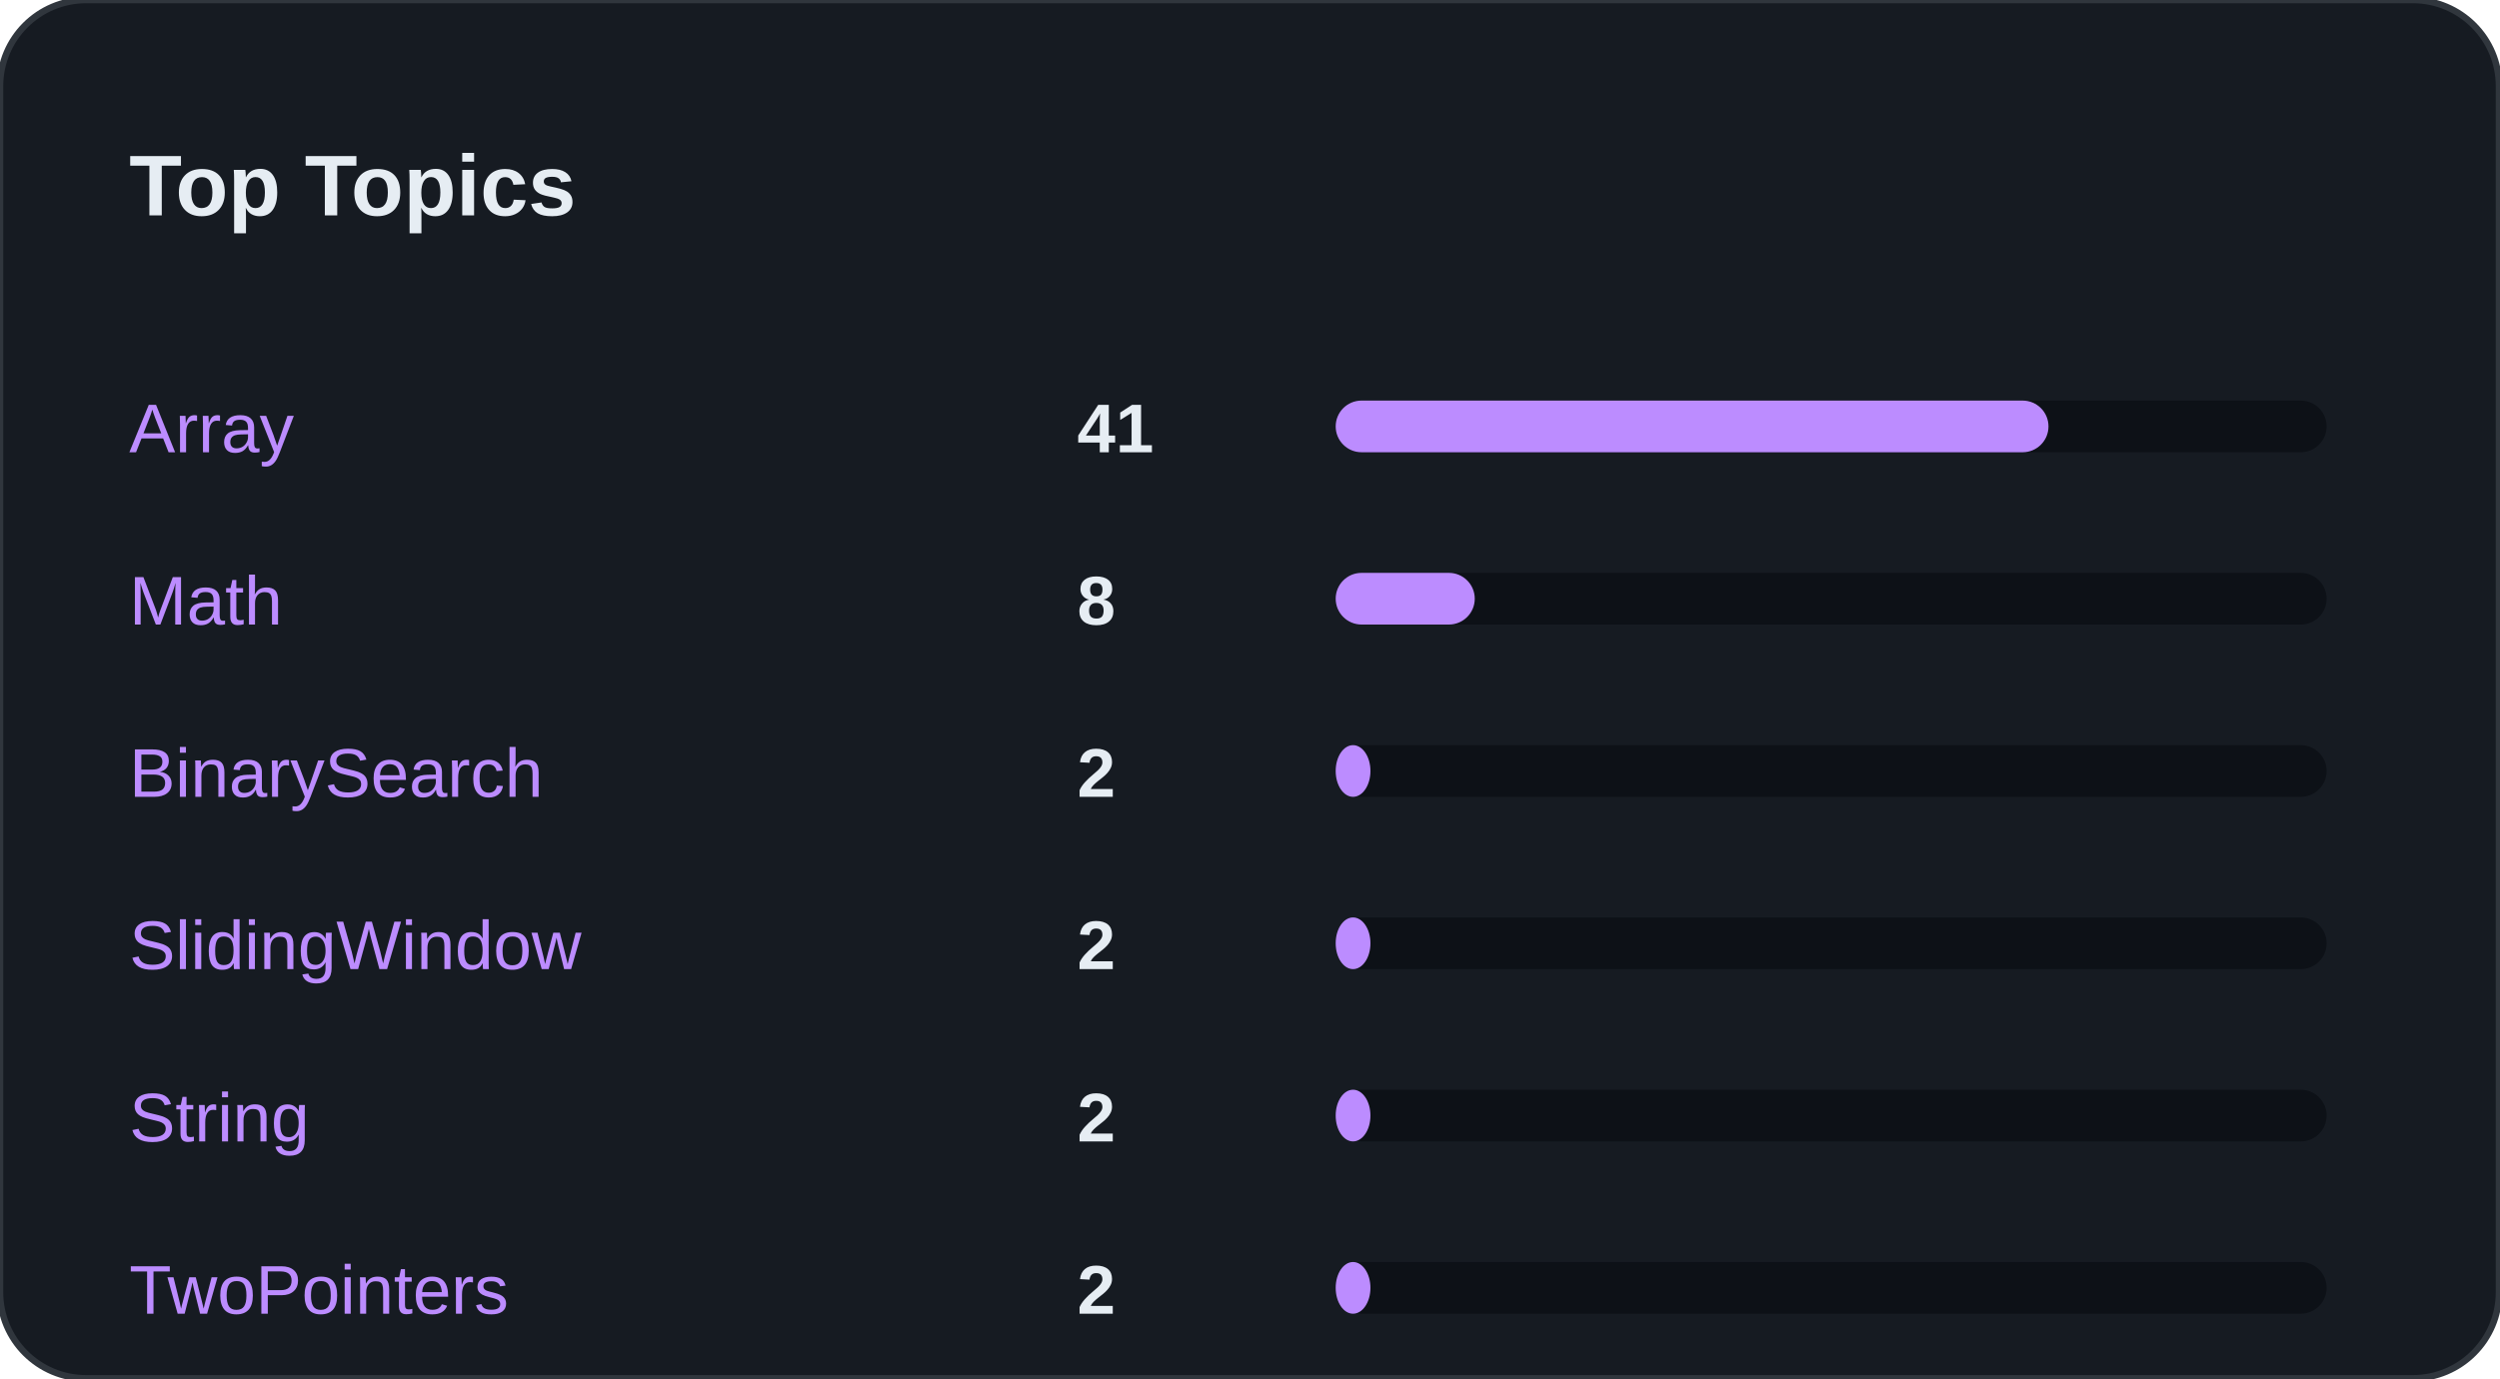
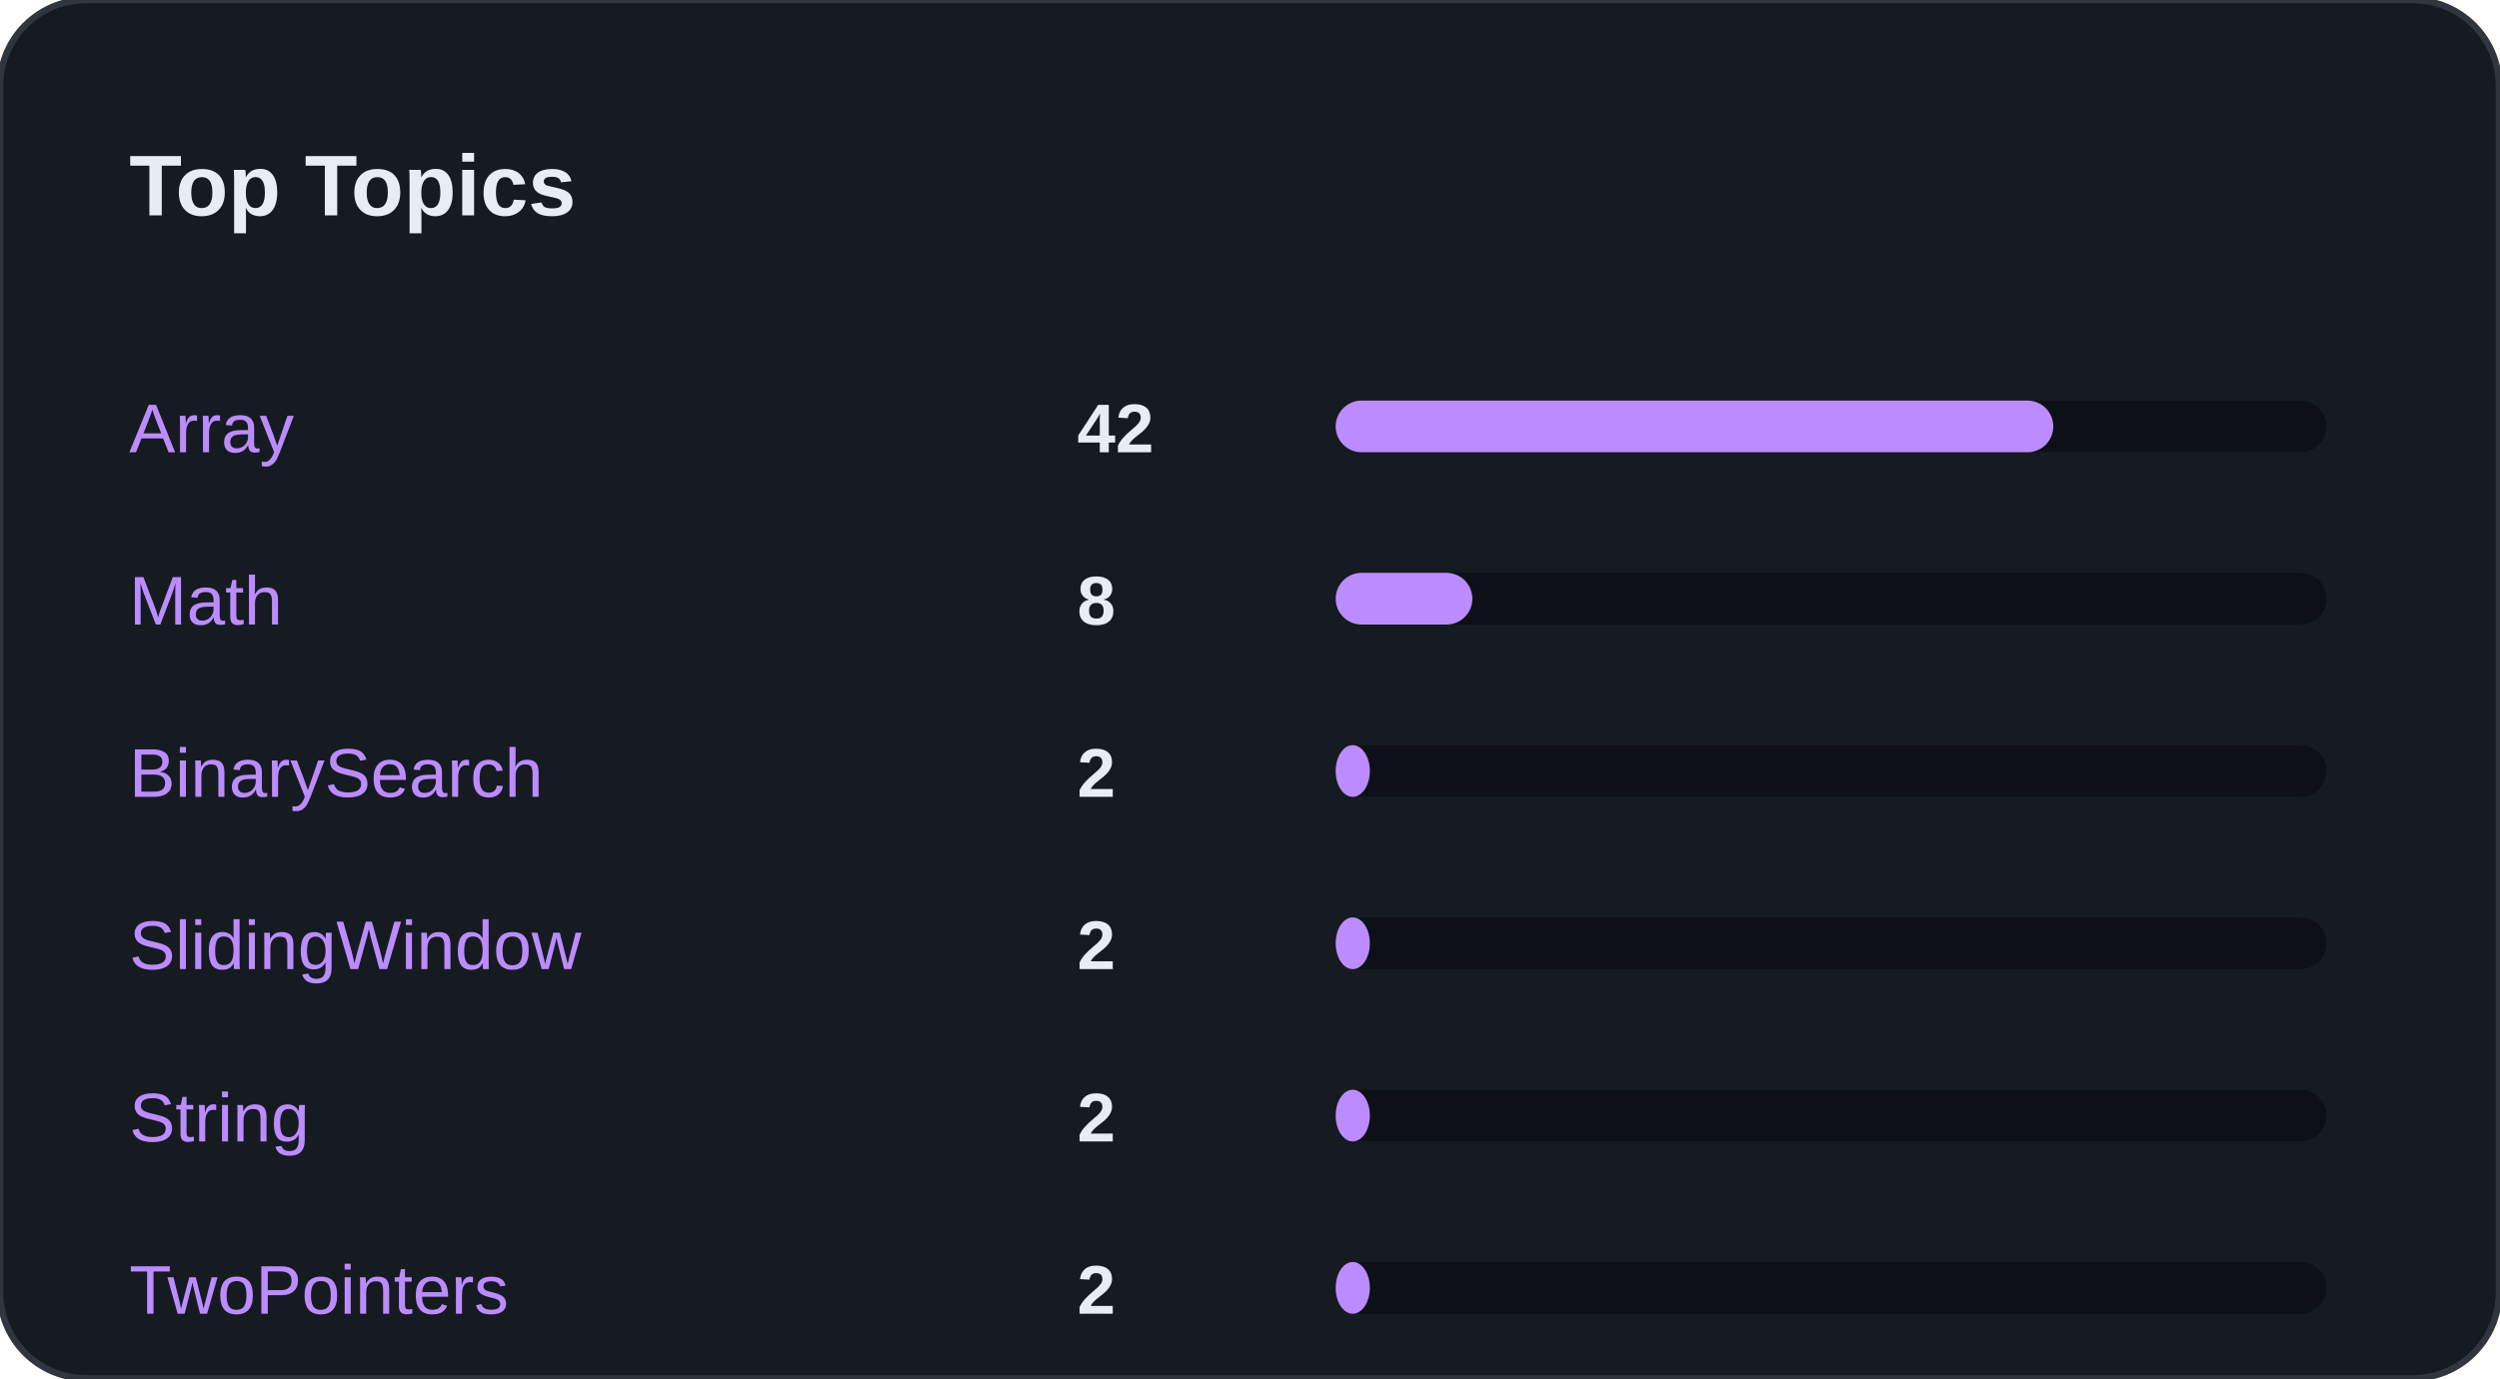
<svg xmlns="http://www.w3.org/2000/svg" width="100%" viewBox="0 0 580 320" preserveAspectRatio="xMidYMid meet">
  <rect width="580" height="320" rx="20" fill="#161B22" stroke="#30363D" stroke-width="1.5" />
  <text x="30" y="50" font-family="Segoe UI, Arial, sans-serif" font-size="20" font-weight="bold" fill="#E6EDF3">Top Topics</text>
  <text x="30" y="105" font-family="Segoe UI, Arial, sans-serif" font-size="16" fill="#BC8CFF">Array</text>
-   <text x="250" y="105" font-family="Segoe UI, Arial, sans-serif" font-size="16" font-weight="bold" fill="#E6EDF3">41</text>
+   <text x="250" y="105" font-family="Segoe UI, Arial, sans-serif" font-size="16" font-weight="bold" fill="#E6EDF3">42</text>
  <rect x="310" y="93" width="230" height="12" rx="6" fill="#0D1117" />
-   <rect x="310" y="93" width="165.439" height="12" rx="6" fill="#BC8CFF" />
+   <rect x="310" y="93" width="166.552" height="12" rx="6" fill="#BC8CFF" />
  <text x="30" y="145" font-family="Segoe UI, Arial, sans-serif" font-size="16" fill="#BC8CFF">Math</text>
  <text x="250" y="145" font-family="Segoe UI, Arial, sans-serif" font-size="16" font-weight="bold" fill="#E6EDF3">8</text>
  <rect x="310" y="133" width="230" height="12" rx="6" fill="#0D1117" />
-   <rect x="310" y="133" width="32.281" height="12" rx="6" fill="#BC8CFF" />
+   <rect x="310" y="133" width="31.724" height="12" rx="6" fill="#BC8CFF" />
  <text x="30" y="185" font-family="Segoe UI, Arial, sans-serif" font-size="16" fill="#BC8CFF">BinarySearch</text>
  <text x="250" y="185" font-family="Segoe UI, Arial, sans-serif" font-size="16" font-weight="bold" fill="#E6EDF3">2</text>
  <rect x="310" y="173" width="230" height="12" rx="6" fill="#0D1117" />
-   <rect x="310" y="173" width="8.07" height="12" rx="6" fill="#BC8CFF" />
+   <rect x="310" y="173" width="7.931" height="12" rx="6" fill="#BC8CFF" />
  <text x="30" y="225" font-family="Segoe UI, Arial, sans-serif" font-size="16" fill="#BC8CFF">SlidingWindow</text>
  <text x="250" y="225" font-family="Segoe UI, Arial, sans-serif" font-size="16" font-weight="bold" fill="#E6EDF3">2</text>
  <rect x="310" y="213" width="230" height="12" rx="6" fill="#0D1117" />
-   <rect x="310" y="213" width="8.07" height="12" rx="6" fill="#BC8CFF" />
+   <rect x="310" y="213" width="7.931" height="12" rx="6" fill="#BC8CFF" />
  <text x="30" y="265" font-family="Segoe UI, Arial, sans-serif" font-size="16" fill="#BC8CFF">String</text>
  <text x="250" y="265" font-family="Segoe UI, Arial, sans-serif" font-size="16" font-weight="bold" fill="#E6EDF3">2</text>
  <rect x="310" y="253" width="230" height="12" rx="6" fill="#0D1117" />
-   <rect x="310" y="253" width="8.07" height="12" rx="6" fill="#BC8CFF" />
+   <rect x="310" y="253" width="7.931" height="12" rx="6" fill="#BC8CFF" />
  <text x="30" y="305" font-family="Segoe UI, Arial, sans-serif" font-size="16" fill="#BC8CFF">TwoPointers</text>
  <text x="250" y="305" font-family="Segoe UI, Arial, sans-serif" font-size="16" font-weight="bold" fill="#E6EDF3">2</text>
  <rect x="310" y="293" width="230" height="12" rx="6" fill="#0D1117" />
-   <rect x="310" y="293" width="8.07" height="12" rx="6" fill="#BC8CFF" />
+   <rect x="310" y="293" width="7.931" height="12" rx="6" fill="#BC8CFF" />
</svg>
